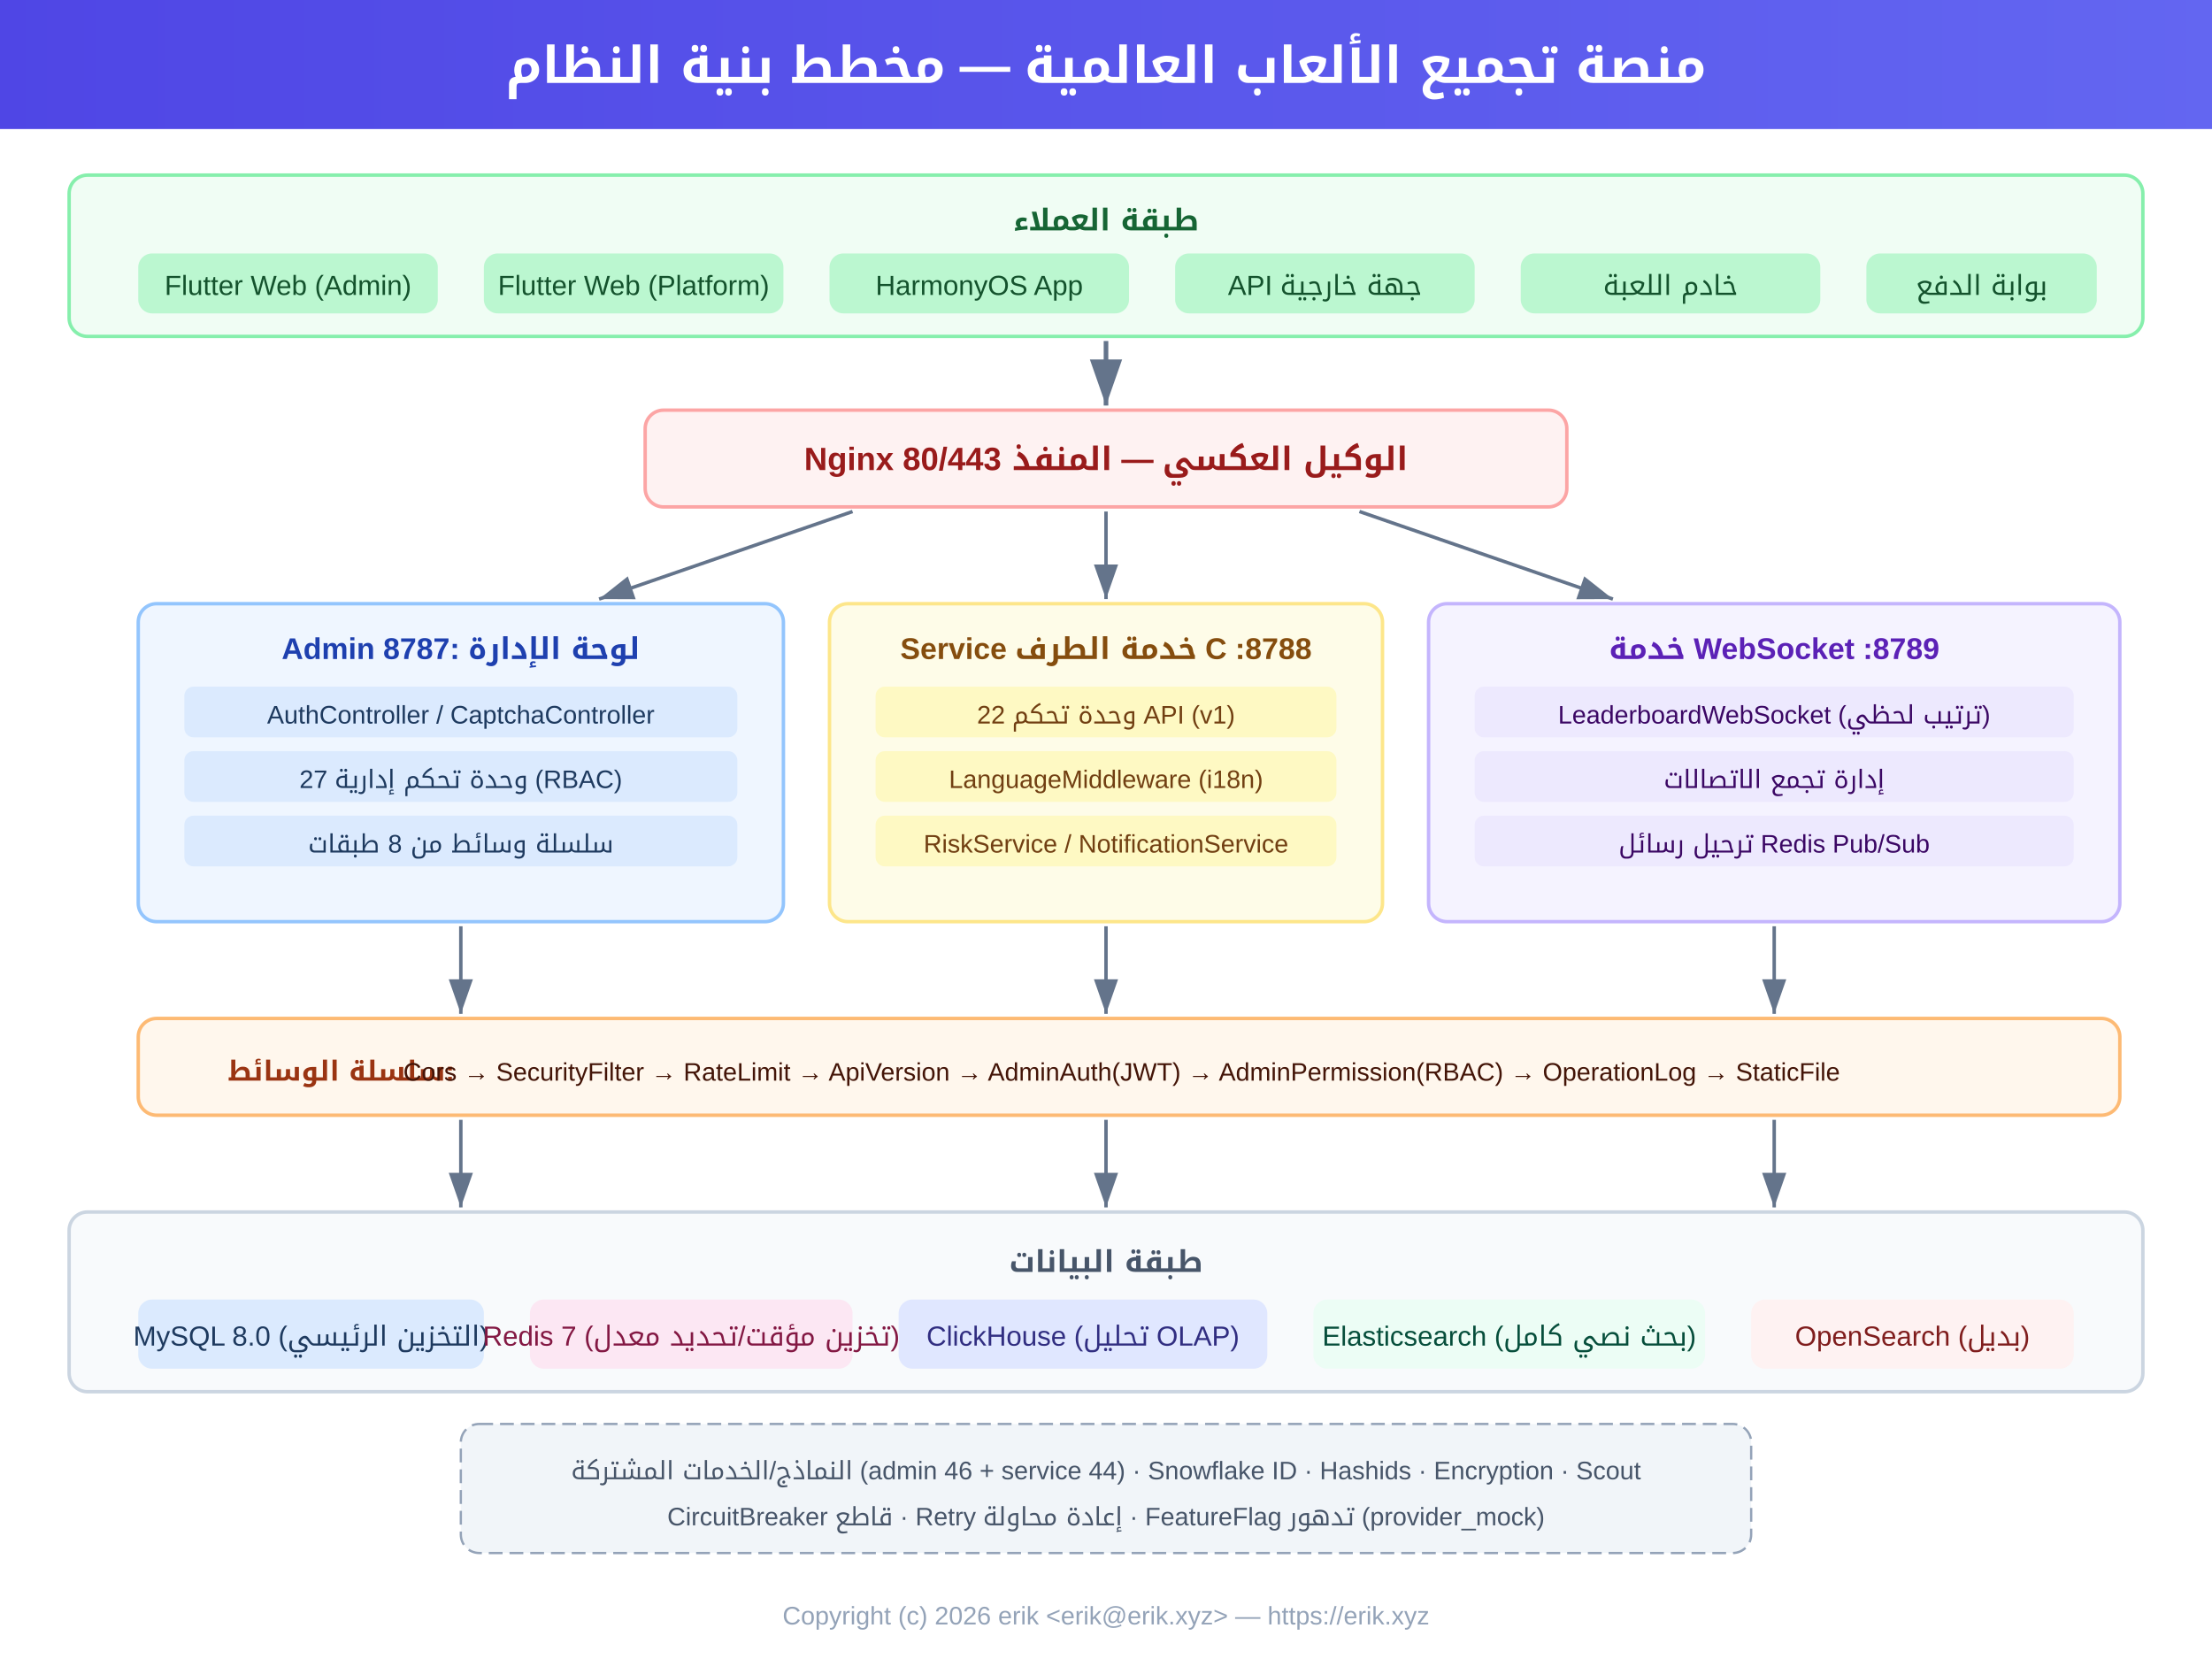
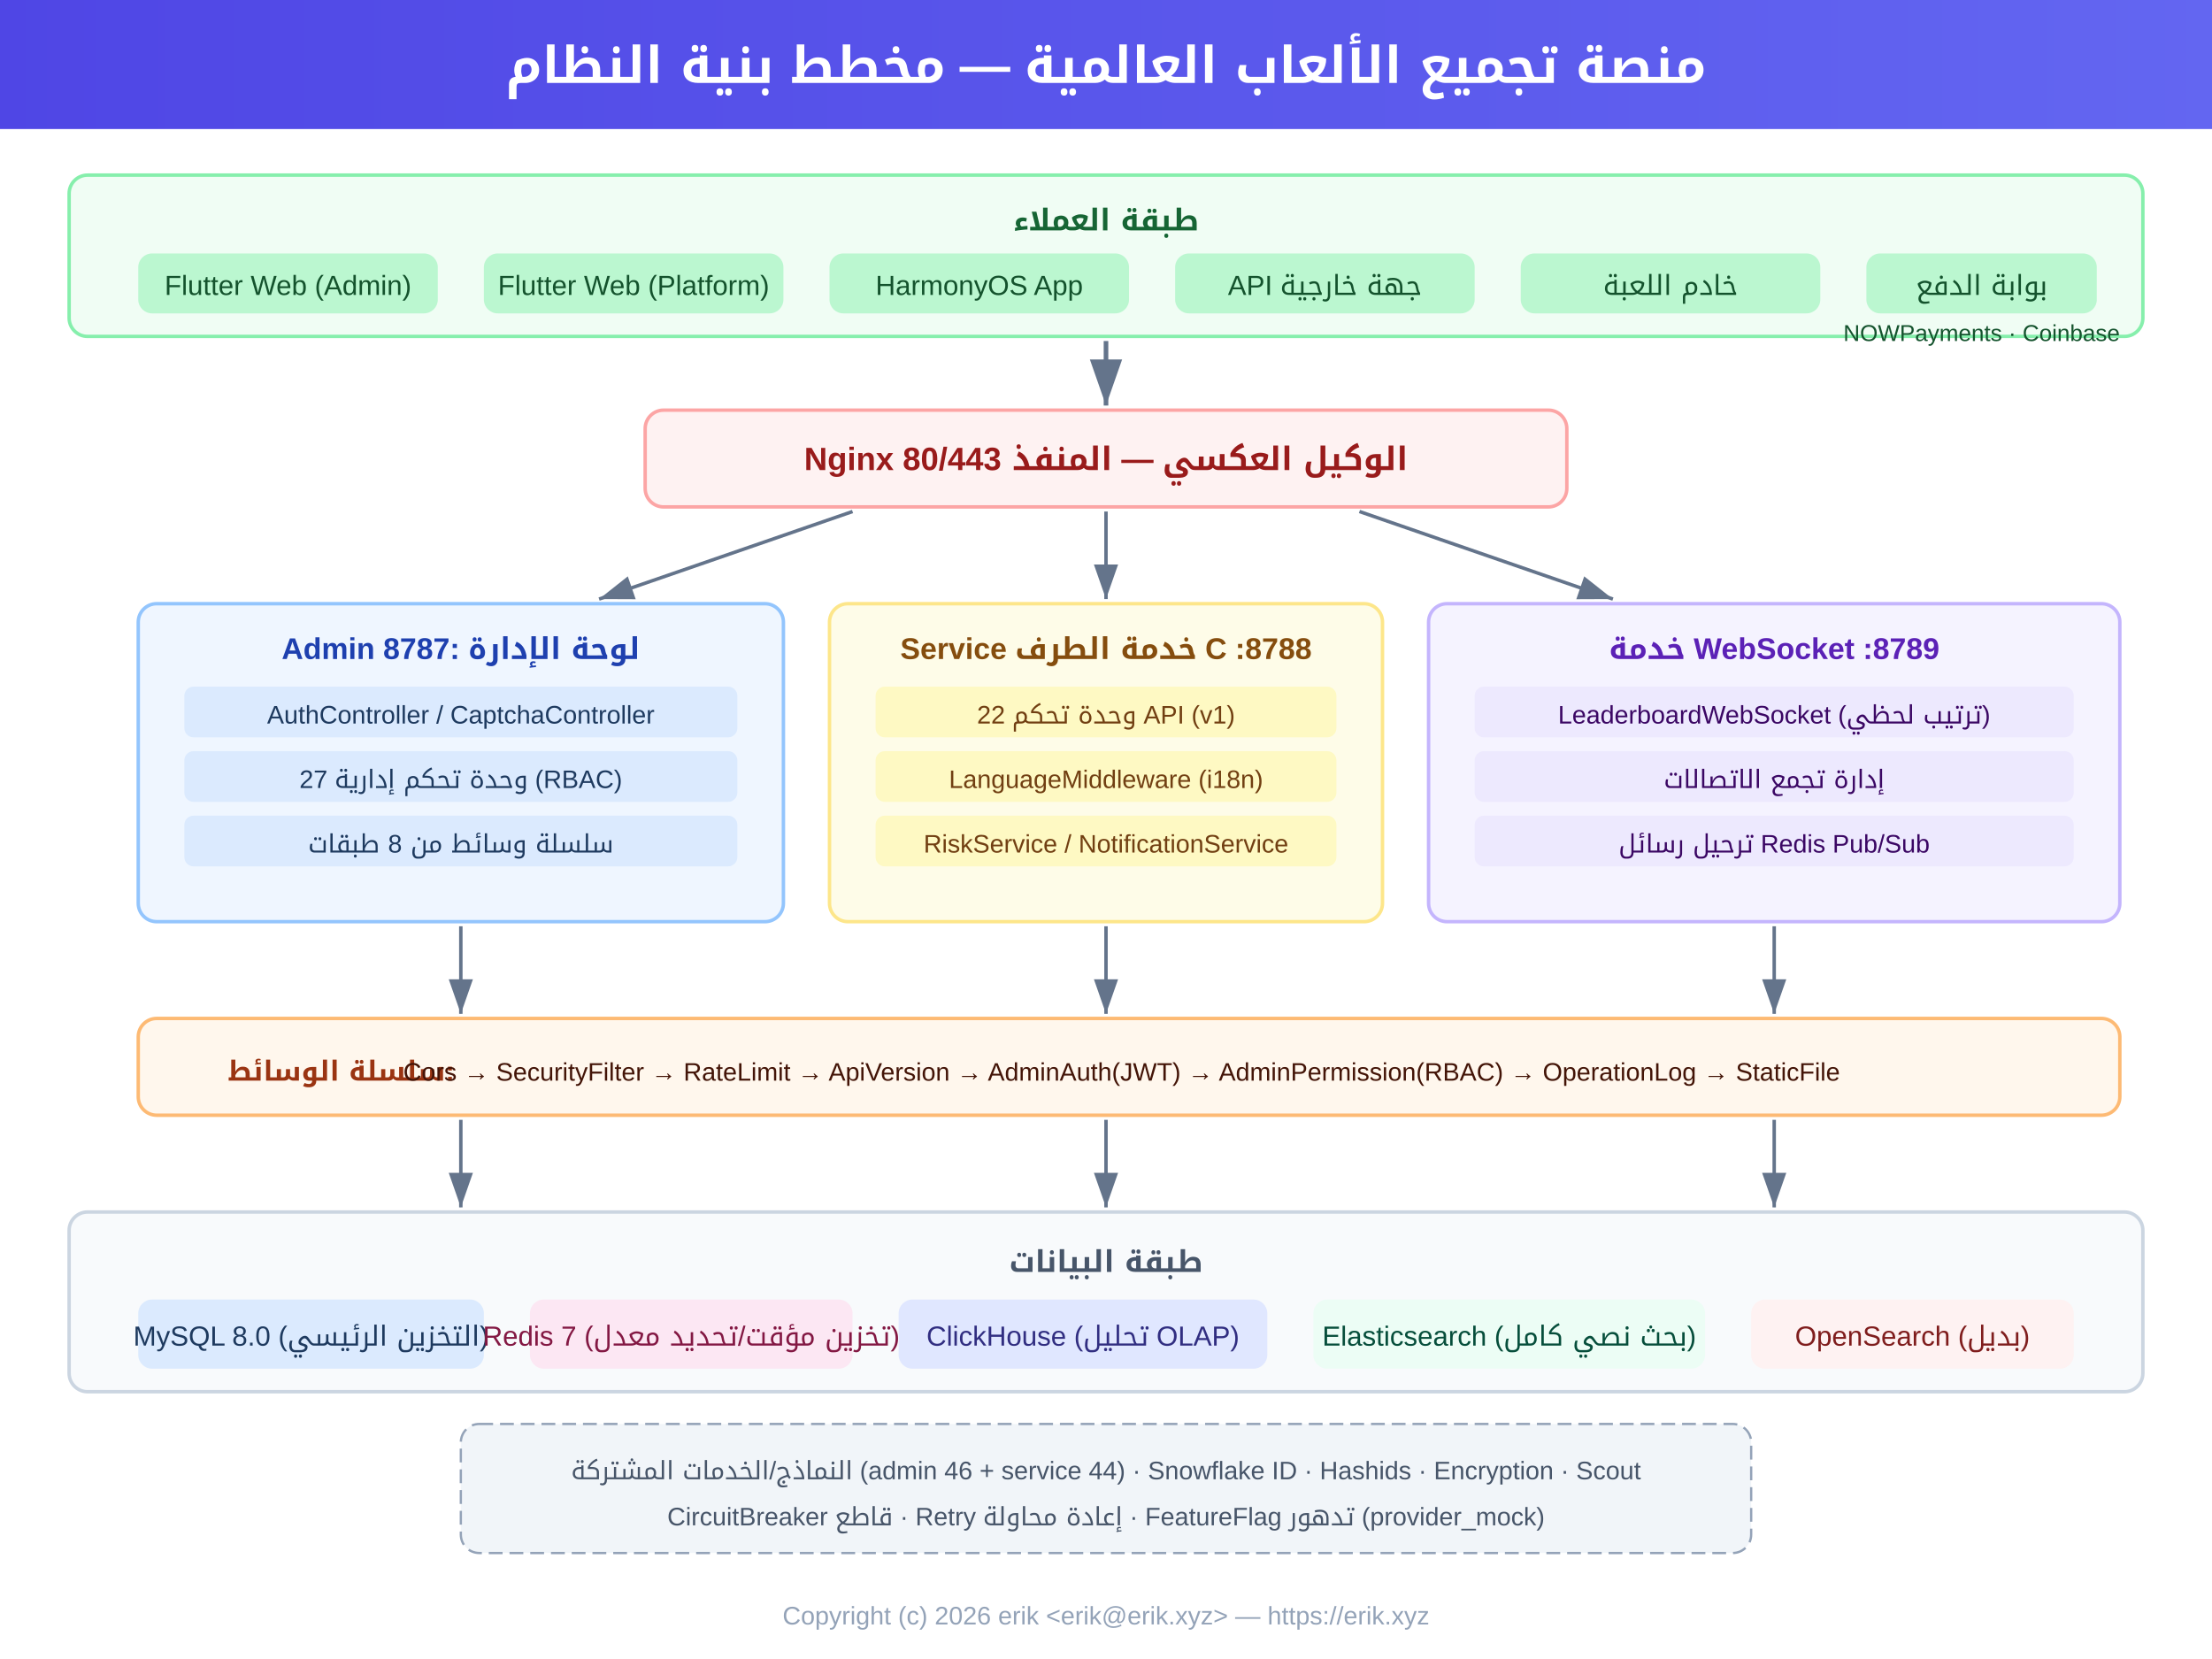
<svg xmlns="http://www.w3.org/2000/svg" viewBox="0 0 960 720" font-family="Arial, 'Noto Sans SC', sans-serif, 'Noto Kufi Arabic', sans-serif">
  <defs>
    <marker id="arrow" markerWidth="10" markerHeight="7" refX="10" refY="3.5" orient="auto">
      <polygon points="0 0, 10 3.5, 0 7" fill="#64748b" />
    </marker>
    <linearGradient id="hdr" x1="0" y1="0" x2="1" y2="0">
      <stop offset="0%" stop-color="#4f46e5" />
      <stop offset="100%" stop-color="#6366f1" />
    </linearGradient>
  </defs>
  <rect width="960" height="720" fill="#ffffff" />
  <rect x="0" y="0" width="960" height="56" fill="url(#hdr)" />
  <text x="480" y="36" text-anchor="middle" fill="#fff" font-size="22" font-weight="bold">منصة تجميع الألعاب العالمية — مخطط بنية النظام</text>
  <rect x="30" y="76" width="900" height="70" rx="8" fill="#f0fdf4" stroke="#86efac" stroke-width="1.5" />
  <text x="480" y="100" text-anchor="middle" fill="#166534" font-size="13" font-weight="bold">طبقة العملاء</text>
  <rect x="60" y="110" width="130" height="26" rx="6" fill="#bbf7d0" />
  <text x="125" y="128" text-anchor="middle" fill="#14532d" font-size="12">Flutter Web (Admin)</text>
  <rect x="210" y="110" width="130" height="26" rx="6" fill="#bbf7d0" />
  <text x="275" y="128" text-anchor="middle" fill="#14532d" font-size="12">Flutter Web (Platform)</text>
  <rect x="360" y="110" width="130" height="26" rx="6" fill="#bbf7d0" />
  <text x="425" y="128" text-anchor="middle" fill="#14532d" font-size="12">HarmonyOS App</text>
  <rect x="510" y="110" width="130" height="26" rx="6" fill="#bbf7d0" />
  <text x="575" y="128" text-anchor="middle" fill="#14532d" font-size="12">API جهة خارجية</text>
  <rect x="660" y="110" width="130" height="26" rx="6" fill="#bbf7d0" />
  <text x="725" y="128" text-anchor="middle" fill="#14532d" font-size="12">خادم اللعبة</text>
  <rect x="810" y="110" width="100" height="26" rx="6" fill="#bbf7d0" />
  <text x="860" y="128" text-anchor="middle" fill="#14532d" font-size="12">بوابة الدفع</text>
+   <text x="860" y="148" text-anchor="middle" fill="#14532d" font-size="10">NOWPayments · Coinbase</text>
  <line x1="480" y1="148" x2="480" y2="176" stroke="#64748b" stroke-width="2" marker-end="url(#arrow)" />
  <rect x="280" y="178" width="400" height="42" rx="8" fill="#fef2f2" stroke="#fca5a5" stroke-width="1.5" />
  <text x="480" y="204" text-anchor="middle" fill="#991b1b" font-size="14" font-weight="bold">Nginx الوكيل العكسي — المنفذ 80/443</text>
  <line x1="370" y1="222" x2="260" y2="260" stroke="#64748b" stroke-width="1.5" marker-end="url(#arrow)" />
  <line x1="480" y1="222" x2="480" y2="260" stroke="#64748b" stroke-width="1.5" marker-end="url(#arrow)" />
  <line x1="590" y1="222" x2="700" y2="260" stroke="#64748b" stroke-width="1.5" marker-end="url(#arrow)" />
  <rect x="60" y="262" width="280" height="138" rx="8" fill="#eff6ff" stroke="#93c5fd" stroke-width="1.5" />
  <text x="200" y="286" text-anchor="middle" fill="#1e40af" font-size="13" font-weight="bold">Admin لوحة الإدارة :8787</text>
  <rect x="80" y="298" width="240" height="22" rx="4" fill="#dbeafe" />
  <text x="200" y="314" text-anchor="middle" fill="#1e3a5f" font-size="11">AuthController / CaptchaController</text>
  <rect x="80" y="326" width="240" height="22" rx="4" fill="#dbeafe" />
  <text x="200" y="342" text-anchor="middle" fill="#1e3a5f" font-size="11">27 وحدة تحكم إدارية (RBAC)</text>
  <rect x="80" y="354" width="240" height="22" rx="4" fill="#dbeafe" />
  <text x="200" y="370" text-anchor="middle" fill="#1e3a5f" font-size="11">سلسلة وسائط من 8 طبقات</text>
  <rect x="360" y="262" width="240" height="138" rx="8" fill="#fefce8" stroke="#fde68a" stroke-width="1.5" />
  <text x="480" y="286" text-anchor="middle" fill="#854d0e" font-size="13" font-weight="bold">Service خدمة الطرف C :8788</text>
  <rect x="380" y="298" width="200" height="22" rx="4" fill="#fef9c3" />
  <text x="480" y="314" text-anchor="middle" fill="#713f12" font-size="11">22 وحدة تحكم API (v1)</text>
  <rect x="380" y="326" width="200" height="22" rx="4" fill="#fef9c3" />
  <text x="480" y="342" text-anchor="middle" fill="#713f12" font-size="11">LanguageMiddleware (i18n)</text>
  <rect x="380" y="354" width="200" height="22" rx="4" fill="#fef9c3" />
  <text x="480" y="370" text-anchor="middle" fill="#713f12" font-size="11">RiskService / NotificationService</text>
  <rect x="620" y="262" width="300" height="138" rx="8" fill="#f5f3ff" stroke="#c4b5fd" stroke-width="1.5" />
  <text x="770" y="286" text-anchor="middle" fill="#5b21b6" font-size="13" font-weight="bold">خدمة WebSocket :8789</text>
  <rect x="640" y="298" width="260" height="22" rx="4" fill="#ede9fe" />
  <text x="770" y="314" text-anchor="middle" fill="#3b0764" font-size="11">LeaderboardWebSocket (ترتيب لحظي)</text>
  <rect x="640" y="326" width="260" height="22" rx="4" fill="#ede9fe" />
  <text x="770" y="342" text-anchor="middle" fill="#3b0764" font-size="11">إدارة تجمع الاتصالات</text>
  <rect x="640" y="354" width="260" height="22" rx="4" fill="#ede9fe" />
  <text x="770" y="370" text-anchor="middle" fill="#3b0764" font-size="11">ترحيل رسائل Redis Pub/Sub</text>
  <line x1="200" y1="402" x2="200" y2="440" stroke="#64748b" stroke-width="1.5" marker-end="url(#arrow)" />
  <line x1="480" y1="402" x2="480" y2="440" stroke="#64748b" stroke-width="1.5" marker-end="url(#arrow)" />
  <line x1="770" y1="402" x2="770" y2="440" stroke="#64748b" stroke-width="1.5" marker-end="url(#arrow)" />
  <rect x="60" y="442" width="860" height="42" rx="8" fill="#fff7ed" stroke="#fdba74" stroke-width="1.5" />
  <text x="99" y="469" fill="#9a3412" font-size="12" font-weight="bold">سلسلة الوسائط:</text>
  <text x="175" y="469" fill="#431407" font-size="11">Cors → SecurityFilter → RateLimit → ApiVersion → AdminAuth(JWT) → AdminPermission(RBAC) → OperationLog → StaticFile</text>
  <line x1="200" y1="486" x2="200" y2="524" stroke="#64748b" stroke-width="1.5" marker-end="url(#arrow)" />
  <line x1="480" y1="486" x2="480" y2="524" stroke="#64748b" stroke-width="1.5" marker-end="url(#arrow)" />
  <line x1="770" y1="486" x2="770" y2="524" stroke="#64748b" stroke-width="1.5" marker-end="url(#arrow)" />
  <rect x="30" y="526" width="900" height="78" rx="8" fill="#f8fafc" stroke="#cbd5e1" stroke-width="1.5" />
  <text x="480" y="552" text-anchor="middle" fill="#475569" font-size="13" font-weight="bold">طبقة البيانات</text>
  <rect x="60" y="564" width="150" height="30" rx="6" fill="#dbeafe" />
  <text x="135" y="584" text-anchor="middle" fill="#1e3a5f" font-size="12">MySQL 8.0 (التخزين الرئيسي)</text>
  <rect x="230" y="564" width="140" height="30" rx="6" fill="#fce7f3" />
  <text x="300" y="584" text-anchor="middle" fill="#831843" font-size="12">Redis 7 (تخزين مؤقت/تحديد معدل)</text>
  <rect x="390" y="564" width="160" height="30" rx="6" fill="#e0e7ff" />
  <text x="470" y="584" text-anchor="middle" fill="#312e81" font-size="12">ClickHouse (تحليل OLAP)</text>
  <rect x="570" y="564" width="170" height="30" rx="6" fill="#ecfdf5" />
  <text x="655" y="584" text-anchor="middle" fill="#064e3b" font-size="12">Elasticsearch (بحث نصي كامل)</text>
  <rect x="760" y="564" width="140" height="30" rx="6" fill="#fef2f2" />
  <text x="830" y="584" text-anchor="middle" fill="#7f1d1d" font-size="12">OpenSearch (بديل)</text>
  <rect x="200" y="618" width="560" height="56" rx="8" fill="#f1f5f9" stroke="#94a3b8" stroke-width="1" stroke-dasharray="6,3" />
  <text x="480" y="642" text-anchor="middle" fill="#475569" font-size="11">النماذج/الخدمات المشتركة (admin 46 + service 44) · Snowflake ID · Hashids · Encryption · Scout</text>
  <text x="480" y="662" text-anchor="middle" fill="#475569" font-size="11">CircuitBreaker قاطع · Retry إعادة محاولة · FeatureFlag تدهور (provider_mock)</text>
  <text x="480" y="705" text-anchor="middle" fill="#94a3b8" font-size="11">Copyright (c) 2026 erik &lt;erik@erik.xyz&gt; — https://erik.xyz</text>
</svg>
